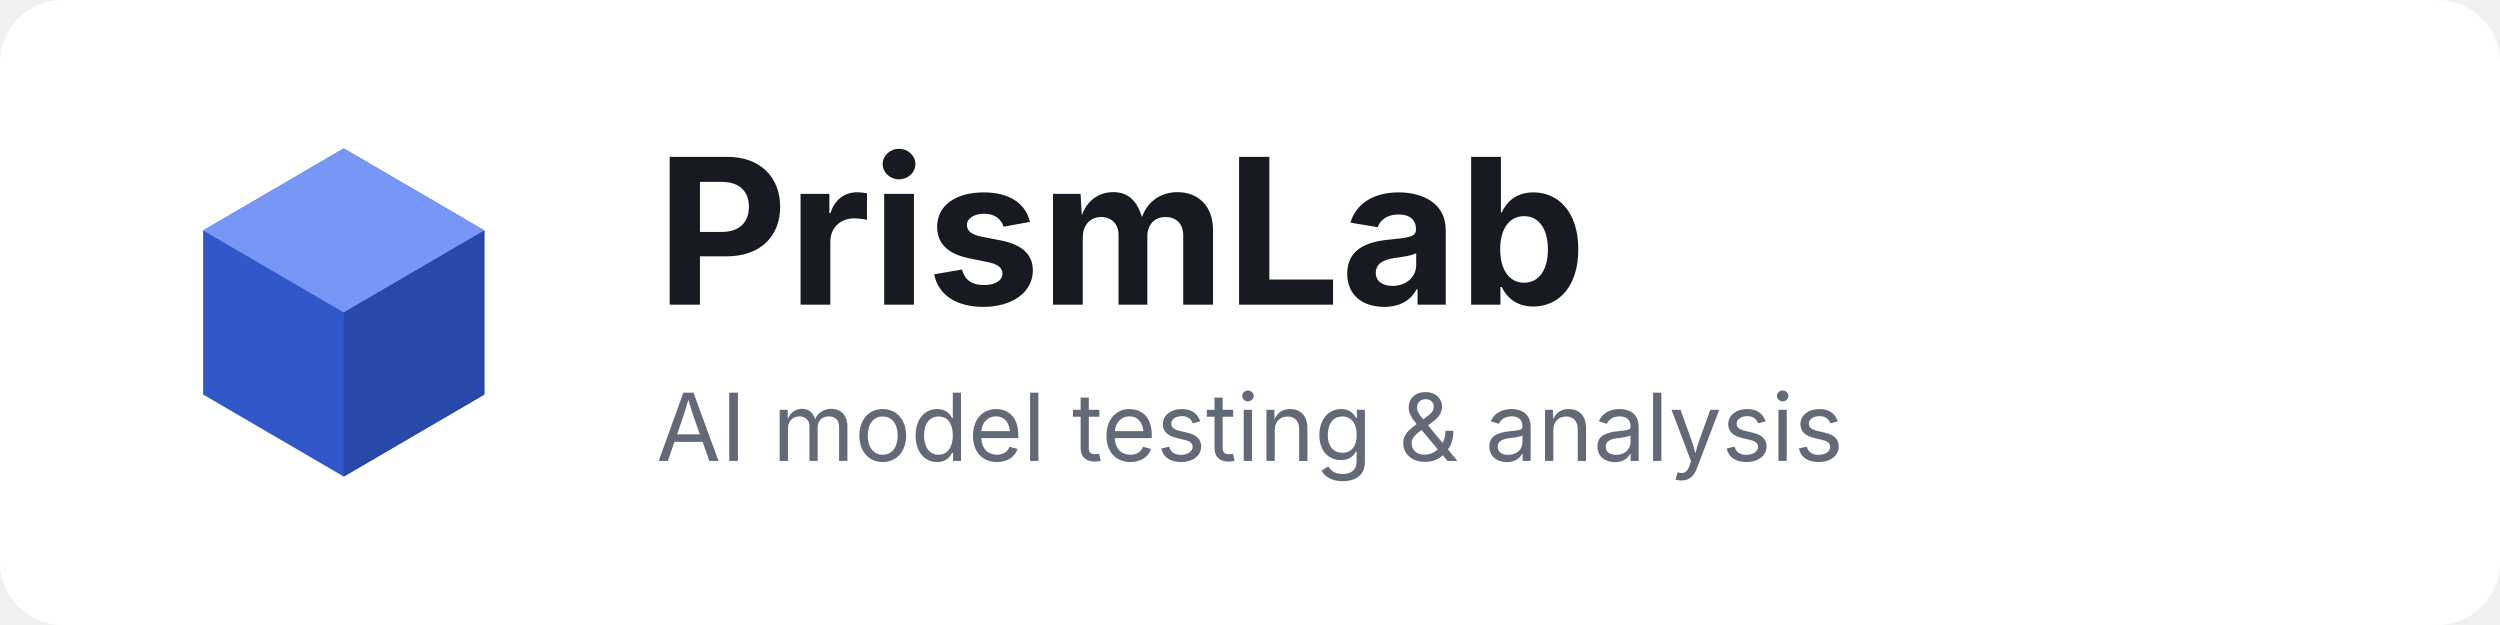
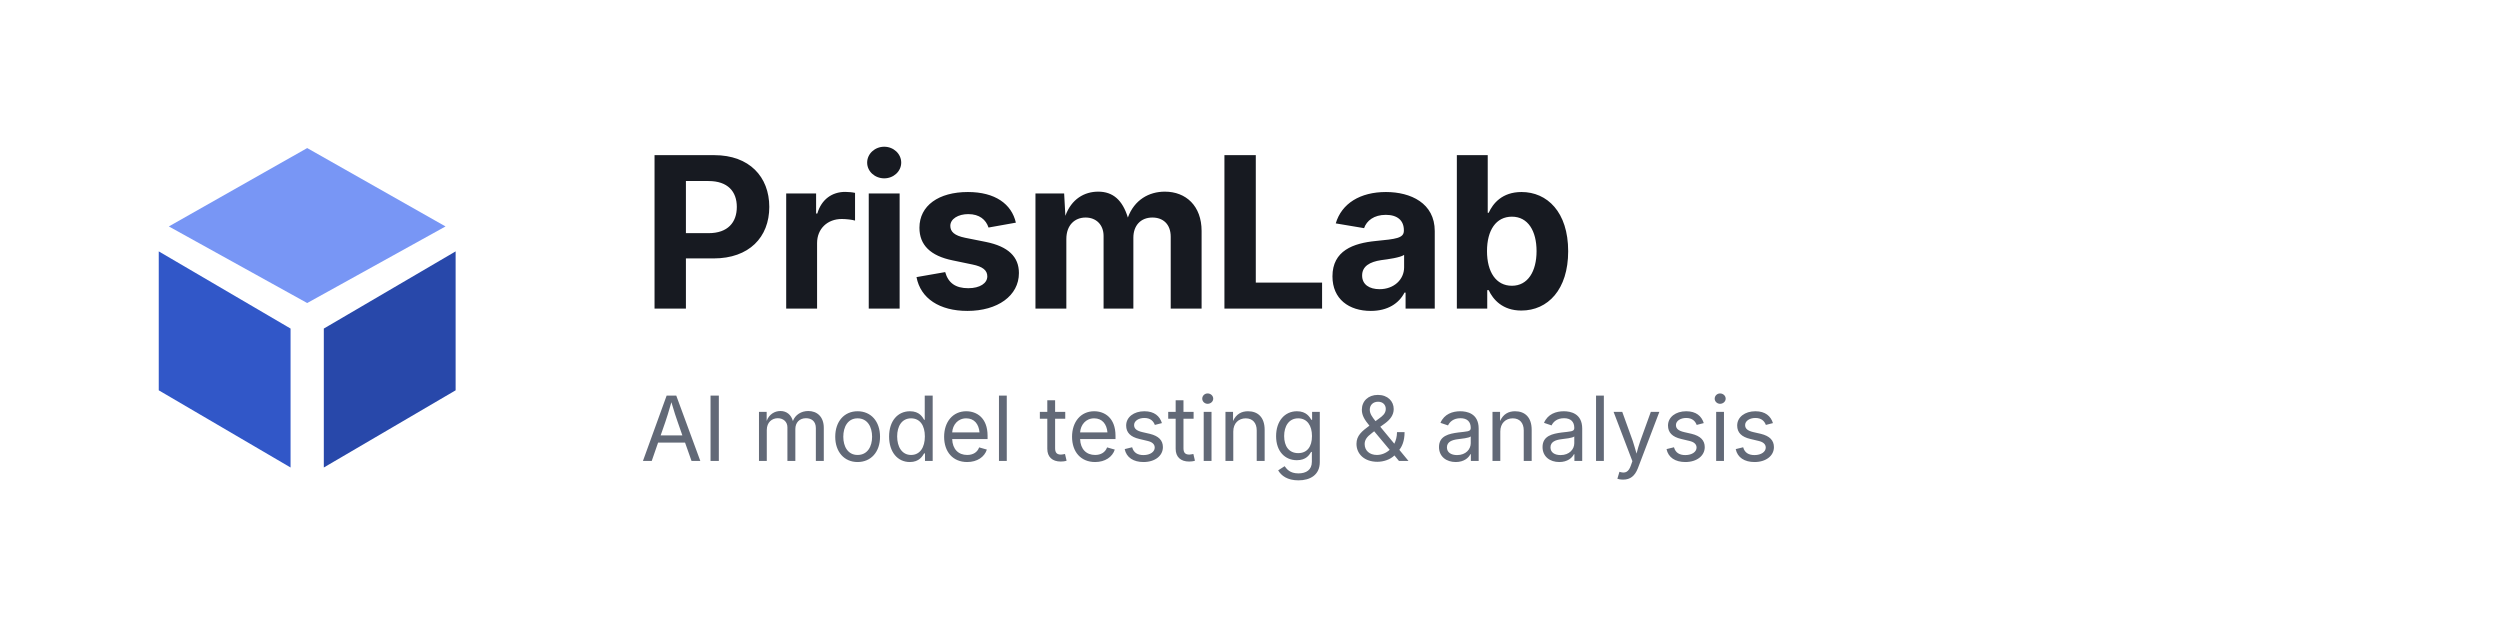
- <svg xmlns="http://www.w3.org/2000/svg" width="320" height="80" viewBox="0 0 320 80">
-   <rect width="320" height="80" rx="8" fill="#FFFFFF" />
-   <g transform="translate(20 16) scale(1.5)">
-     <path d="M16 2 28 9v14l-12 7L4 23V9Z" fill="#3157C8" />
-     <path d="m16 2 12 7-12 7L4 9Z" fill="#7896F5" />
-     <path d="m16 16 12-7v14l-12 7Z" fill="#2848AA" />
+ <svg xmlns="http://www.w3.org/2000/svg" width="320" height="80" viewBox="0 0 320 80" role="img" aria-label="PrismLab · AI model testing and analysis">
+   <rect width="320" height="80" fill="#FFFFFF" />
+   <g transform="translate(15 15) scale(.76)">
+     <path d="M32 5.2 55.3 18.4 32 31.3 8.7 18.4Z" fill="#7896F5" />
+     <path d="M7 22.6 29.2 35.6V59L7 46Z" fill="#3157C8" />
+     <path d="M34.8 35.6 57 22.6V46L34.8 59Z" fill="#2848AA" />
  </g>
-   <text x="84" y="39" fill="#171A21" font-family="Inter,Arial,sans-serif" font-size="26" font-weight="700">PrismLab</text>
-   <text x="84" y="59" fill="#626977" font-family="Inter,Arial,sans-serif" font-size="12">AI model testing &amp; analysis</text>
+   <text x="82" y="39.5" fill="#171A21" font-family="Inter,Segoe UI,Arial,sans-serif" font-size="27" font-weight="700" letter-spacing="-.55">PrismLab</text>
+   <text x="82" y="59" fill="#626977" font-family="Inter,Segoe UI,Arial,sans-serif" font-size="11.5" font-weight="400">AI model testing &amp; analysis</text>
</svg>
